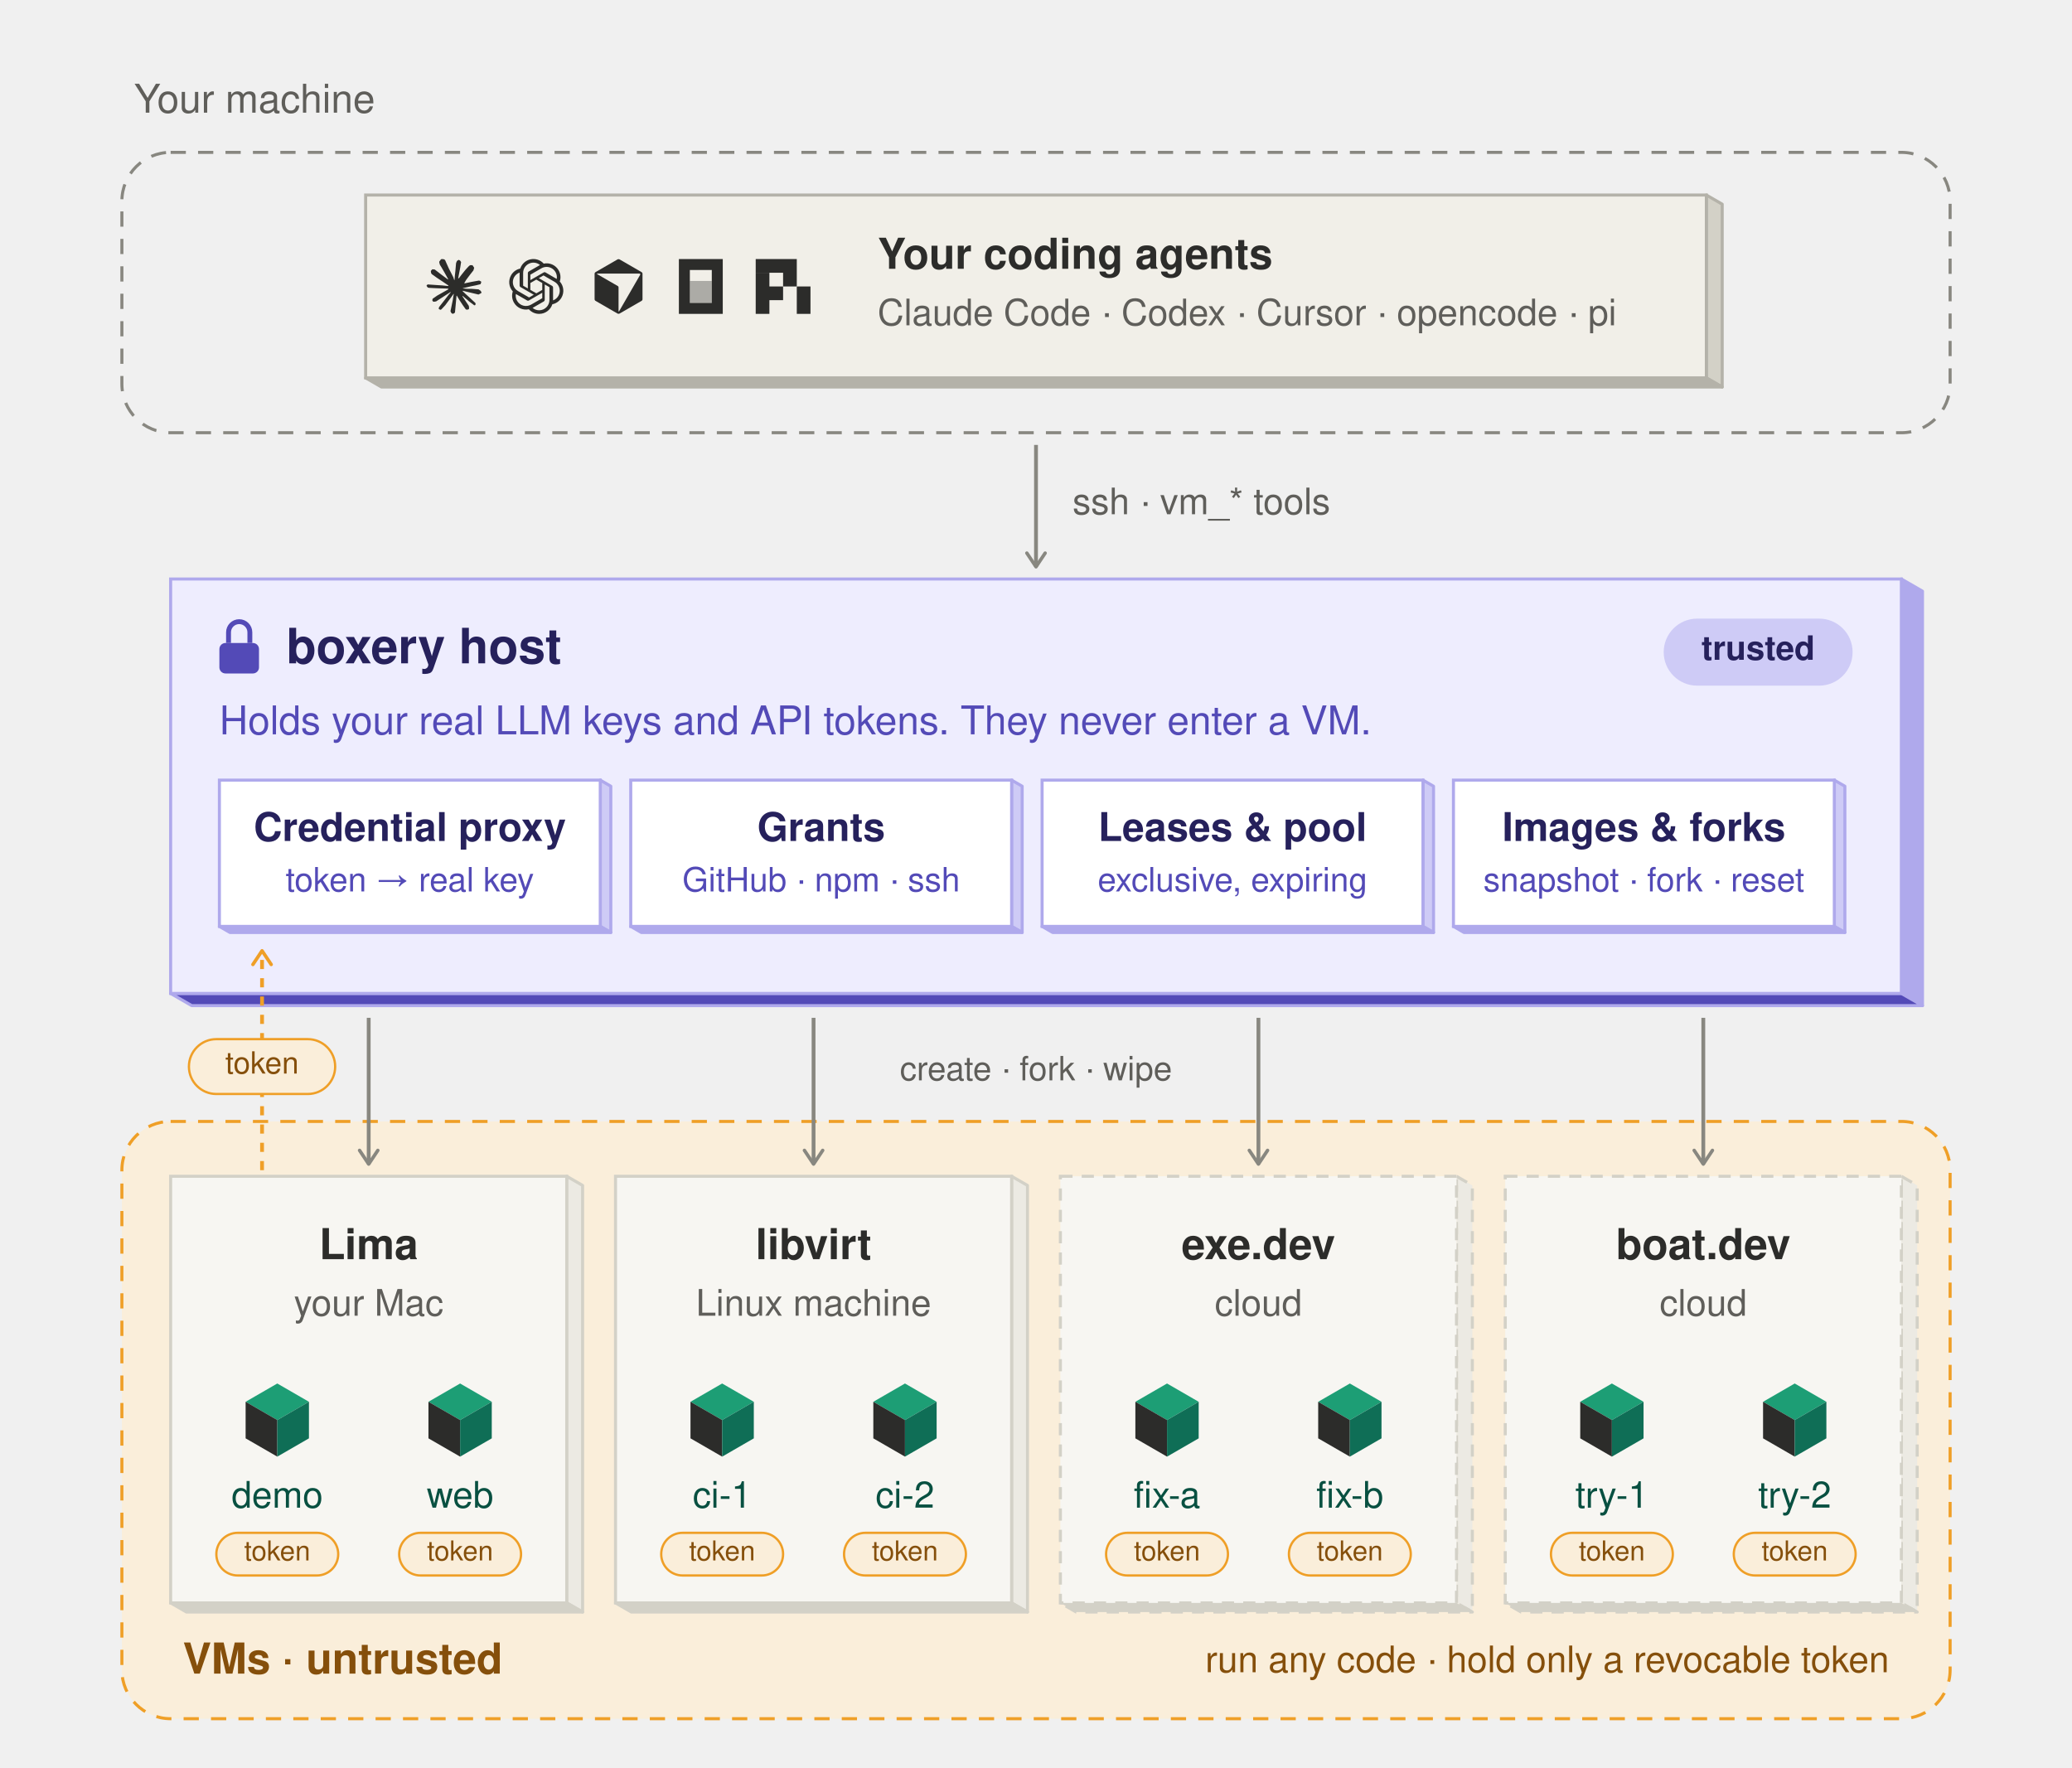
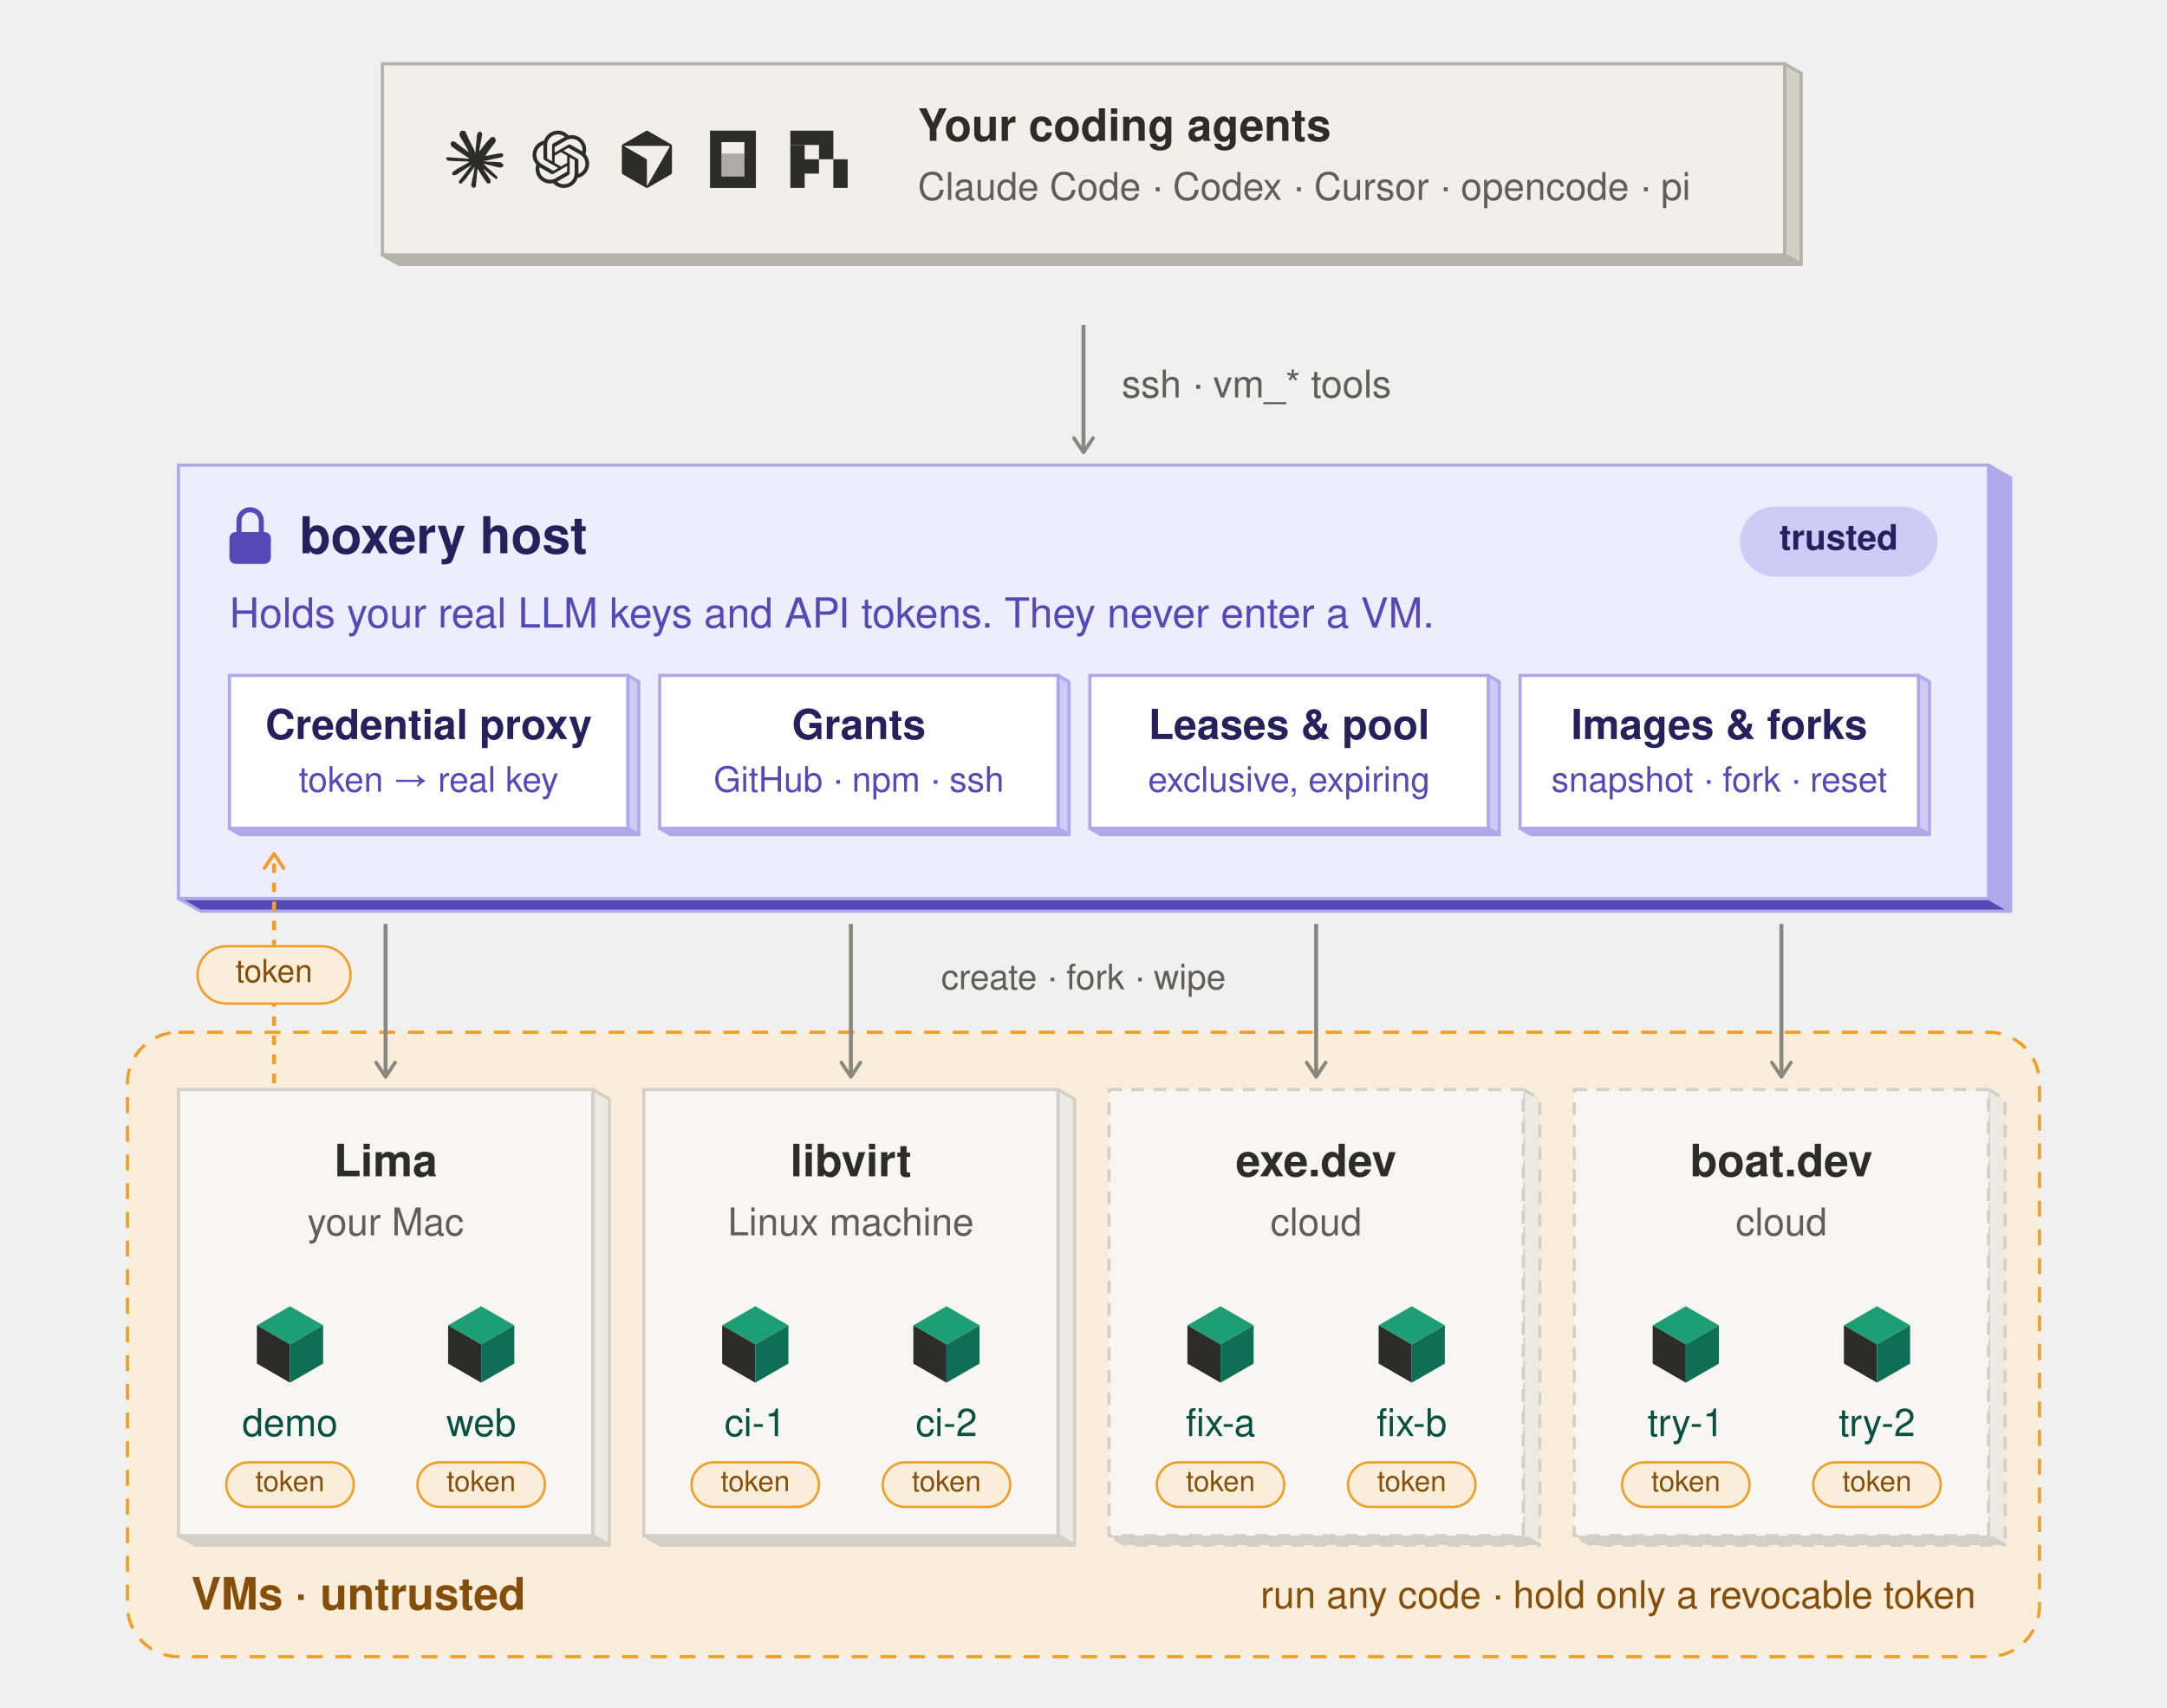
- <svg xmlns="http://www.w3.org/2000/svg" viewBox="0 0 680 580" width="680" height="580" role="img" aria-labelledby="t d">
+ <svg xmlns="http://www.w3.org/2000/svg" viewBox="0 0 680 536" width="680" height="536" role="img" aria-labelledby="t d">
  <defs>
    <marker id="arrow" viewBox="0 0 10 10" refX="8" refY="5" markerWidth="6" markerHeight="6" orient="auto-start-reverse">
      <path d="M2 1L8 5L2 9" fill="none" stroke="#888780" stroke-width="1.5" stroke-linecap="round" stroke-linejoin="round" />
    </marker>
    <marker id="arrow-tok" viewBox="0 0 10 10" refX="8" refY="5" markerWidth="6" markerHeight="6" orient="auto-start-reverse">
      <path d="M2 1L8 5L2 9" fill="none" stroke="#EF9F27" stroke-width="1.5" stroke-linecap="round" stroke-linejoin="round" />
    </marker>
  </defs>
  <g font-family="-apple-system, BlinkMacSystemFont, 'Segoe UI', Helvetica, Arial, sans-serif" text-anchor="middle" dominant-baseline="central">
-     <text x="44" y="34" font-size="13" text-anchor="start" fill="#5F5E5A">Your machine</text>
-     <rect x="40" y="50" width="600" height="92" rx="16" fill="none" stroke="#888780" stroke-width="1" stroke-dasharray="5 4" />
-     <polygon points="560.00,64.00 565.20,67.00 565.20,127.00 560.00,124.00" fill="#D3D1C7" stroke="#B4B2A9" stroke-width="1" stroke-linejoin="round" />
-     <polygon points="120.00,124.00 560.00,124.00 565.20,127.00 125.20,127.00" fill="#B4B2A9" stroke="#B4B2A9" stroke-width="1" stroke-linejoin="round" />
-     <rect x="120" y="64" width="440" height="60" fill="#F1EFE8" stroke="#B4B2A9" />
-     <svg x="140" y="85" width="18" height="18" viewBox="0 0 24 24" fill="#2C2C2A">
+     <polygon points="560.00,20.00 565.20,23.00 565.20,83.00 560.00,80.00" fill="#D3D1C7" stroke="#B4B2A9" stroke-width="1" stroke-linejoin="round" />
+     <polygon points="120.00,80.00 560.00,80.00 565.20,83.00 125.20,83.00" fill="#B4B2A9" stroke="#B4B2A9" stroke-width="1" stroke-linejoin="round" />
+     <rect x="120" y="20" width="440" height="60" fill="#F1EFE8" stroke="#B4B2A9" />
+     <svg x="140" y="41" width="18" height="18" viewBox="0 0 24 24" fill="#2C2C2A">
      <path d="m4.714 15.956 4.717-2.647.079-.231-.079-.128h-.231l-.789-.049-2.696-.073-2.337-.097-2.265-.121-.571-.121-.534-.704.055-.352.48-.322.686.061 1.518.103 2.277.158 1.651.097 2.447.255h.389l.055-.158-.134-.097-.103-.097L6.973 9.836l-2.55-1.688-1.336-.971-.723-.492-.364-.461-.158-1.008.656-.723.88.061.225.061.892.686 1.906 1.475 2.489 1.834.364.303.146-.103.018-.073-.164-.273-1.354-2.447-1.445-2.489-.643-1.032-.17-.619c-.061-.255-.103-.467-.103-.729L6.287.134 6.7 0l.996.134.419.364.619 1.415 1.002 2.228 1.554 3.03.455.898.243.832.091.255h.158v-.146l.128-1.706.237-2.095.231-2.696.079-.759.376-.911.747-.492.583.279.48.686-.067.443-.285 1.852-.559 2.902-.364 1.943h.212l.243-.243.984-1.305 1.651-2.064.729-.82.85-.905.546-.431h1.032l.759 1.129-.34 1.166-1.062 1.348-.88 1.141-1.263 1.7-.789 1.36.073.109.188-.018 2.853-.607 1.542-.279 1.84-.316.832.389.091.395-.328.807-1.967.486-2.307.461-3.436.814-.043.03.049.061 1.548.146.662.036h1.621l3.018.225.789.522.474.638-.079.486-1.214.619-1.639-.389-3.825-.911-1.311-.328h-.182v.109l1.093 1.069 2.003 1.809 2.507 2.331.128.577-.322.455-.34-.049-2.204-1.657-.85-.747-1.925-1.621h-.128v.17l.443.65 2.344 3.521.121 1.081-.17.352-.607.212-.668-.121-1.372-1.925L14.38 17.959l-1.141-1.943-.14.079-.674 7.255-.316.37-.729.279-.607-.461-.322-.747.322-1.475.389-1.925.316-1.53.285-1.9.17-.631-.012-.043-.14.018-1.433 1.967-2.18 2.945-1.724 1.846-.413.164-.716-.37.067-.662.401-.589 2.386-3.036 1.439-1.882.929-1.087-.006-.158h-.055l-6.338 4.116-1.129.146-.486-.455.061-.747.231-.243 1.906-1.311Z" />
    </svg>
-     <svg x="167" y="85" width="18" height="18" viewBox="0 0 24 24" fill="#2C2C2A">
+     <svg x="167" y="41" width="18" height="18" viewBox="0 0 24 24" fill="#2C2C2A">
      <path d="M22.282 9.821a5.985 5.985 0 0 0-.516-4.911 6.046 6.046 0 0 0-6.51-2.9A6.065 6.065 0 0 0 4.981 4.182a5.985 5.985 0 0 0-3.998 2.9 6.046 6.046 0 0 0 .743 7.097 5.98 5.98 0 0 0 .511 4.911 6.051 6.051 0 0 0 6.515 2.9A5.985 5.985 0 0 0 13.26 24a6.056 6.056 0 0 0 5.772-4.206 5.989 5.989 0 0 0 3.998-2.9 6.056 6.056 0 0 0-.748-7.073zm-9.022 12.608a4.476 4.476 0 0 1-2.876-1.041l.142-.08 4.778-2.758a.795.795 0 0 0 .393-.681v-6.737l2.02 1.169a.071.071 0 0 1 .038.052v5.583a4.504 4.504 0 0 1-4.495 4.494zm-9.661-4.125a4.471 4.471 0 0 1-.535-3.014l.142.085 4.783 2.758a.771.771 0 0 0 .781 0l5.843-3.369v2.332a.08.08 0 0 1-.033.061L9.74 19.95a4.499 4.499 0 0 1-6.141-1.646zM2.341 7.896a4.485 4.485 0 0 1 2.365-1.973V11.6a.766.766 0 0 0 .388.676l5.814 3.354-2.02 1.169a.076.076 0 0 1-.071 0l-4.83-2.787A4.504 4.504 0 0 1 2.341 7.872zm16.596 3.856L13.104 8.364 15.119 7.2a.076.076 0 0 1 .071 0l4.83 2.791a4.494 4.494 0 0 1-.676 8.104v-5.677a.79.79 0 0 0-.407-.667zm2.011-3.023l-.142-.085-4.774-2.782a.776.776 0 0 0-.785 0L9.409 9.23V6.897a.066.066 0 0 1 .028-.061l4.83-2.787a4.499 4.499 0 0 1 6.68 4.66zM8.306 12.863l-2.02-1.164a.08.08 0 0 1-.038-.057V6.074a4.499 4.499 0 0 1 7.376-3.454l-.142.081L8.704 5.459a.795.795 0 0 0-.393.681zm1.098-2.365l2.602-1.5 2.607 1.5v2.999l-2.597 1.5-2.607-1.5Z" />
    </svg>
-     <svg x="194" y="85" width="18" height="18" viewBox="88 66 336 380" fill="#2C2C2A">
+     <svg x="194" y="41" width="18" height="18" viewBox="88 66 336 380" fill="#2C2C2A">
      <path fill-rule="evenodd" d="m415.348 156.575-151.504-87.47c-4.865-2.809-10.868-2.809-15.733 0l-151.496 87.47c-4.09 2.361-6.615 6.728-6.615 11.458v176.383c0 4.73 2.525 9.097 6.615 11.459l151.503 87.469c4.865 2.81 10.868 2.81 15.733 0l151.504-87.469c4.09-2.362 6.615-6.729 6.615-11.459v-176.383c0-4.73-2.525-9.097-6.615-11.458zm-9.517 18.528-146.254 253.319c-.989 1.707-3.599 1.01-3.599-.967v-165.871c0-3.314-1.771-6.38-4.645-8.044l-143.644-82.932c-1.707-.989-1.01-3.599.967-3.599h292.51c4.153 0 6.749 4.502 4.672 8.101h-.007z" />
    </svg>
-     <svg x="221" y="85" width="18" height="18" viewBox="0 6 24 30" fill="#2C2C2A">
+     <svg x="221" y="41" width="18" height="18" viewBox="0 6 24 30" fill="#2C2C2A">
      <path d="M18 30H6V18H18V30Z" opacity="0.35" />
      <path d="M18 12H6V30H18V12ZM24 36H0V6H24V36Z" />
    </svg>
-     <svg x="248" y="85" width="18" height="18" viewBox="165 165 470 470" fill="#2C2C2A">
+     <svg x="248" y="41" width="18" height="18" viewBox="165 165 470 470" fill="#2C2C2A">
      <path d="M165.29 165.29H517.36V400H400V282.65H165.29Z" />
      <path d="M165.29 282.65H282.65V400H400V517.36H282.65V634.72H165.29Z" />
      <path d="M517.36 400H634.72V634.72H517.36Z" />
    </svg>
-     <text x="288" y="85" font-size="14" font-weight="600" text-anchor="start" fill="#2C2C2A">Your coding agents</text>
-     <text x="288" y="104" font-size="12" text-anchor="start" fill="#5F5E5A">Claude Code · Codex · Cursor · opencode · pi</text>
-     <line x1="340" y1="146" x2="340" y2="186" stroke="#888780" stroke-width="1.25" marker-end="url(#arrow)" />
-     <text x="352" y="166" font-size="12" text-anchor="start" fill="#5F5E5A">ssh · vm_* tools</text>
-     <polygon points="624.00,190.00 630.93,194.00 630.93,330.00 624.00,326.00" fill="#AFA9EC" stroke="#AFA9EC" stroke-width="1" stroke-linejoin="round" />
-     <polygon points="56.00,326.00 624.00,326.00 630.93,330.00 62.93,330.00" fill="#534AB7" stroke="#AFA9EC" stroke-width="1" stroke-linejoin="round" />
-     <rect x="56" y="190" width="568" height="136" fill="#EEEDFE" stroke="#AFA9EC" />
-     <rect x="72" y="211" width="13" height="10" rx="2" fill="#534AB7" />
-     <path d="M75 211 V207.5 A3.5 3.5 0 0 1 82 207.5 V211" fill="none" stroke="#534AB7" stroke-width="1.6" />
-     <text x="94" y="214" font-size="16" font-weight="600" text-anchor="start" fill="#26215C">boxery host</text>
-     <rect x="546" y="203" width="62" height="22" rx="11" fill="#CECBF6" stroke="none" />
-     <text x="577" y="214" font-size="11" font-weight="600" fill="#26215C">trusted</text>
-     <text x="72" y="238" font-size="13" text-anchor="start" fill="#534AB7">Holds your real LLM keys and API tokens. They never enter a VM.</text>
-     <polygon points="197.00,256.00 200.46,258.00 200.46,306.00 197.00,304.00" fill="#CECBF6" stroke="#AFA9EC" stroke-width="1" stroke-linejoin="round" />
-     <polygon points="72.00,304.00 197.00,304.00 200.46,306.00 75.46,306.00" fill="#AFA9EC" stroke="#AFA9EC" stroke-width="1" stroke-linejoin="round" />
-     <rect x="72" y="256" width="125" height="48" fill="#FFFFFF" stroke="#AFA9EC" />
-     <text x="134.5" y="273" font-size="13" font-weight="600" fill="#26215C">Credential proxy</text>
-     <text x="134.5" y="290" font-size="11" fill="#534AB7">token → real key</text>
-     <polygon points="332.00,256.00 335.46,258.00 335.46,306.00 332.00,304.00" fill="#CECBF6" stroke="#AFA9EC" stroke-width="1" stroke-linejoin="round" />
-     <polygon points="207.00,304.00 332.00,304.00 335.46,306.00 210.46,306.00" fill="#AFA9EC" stroke="#AFA9EC" stroke-width="1" stroke-linejoin="round" />
-     <rect x="207" y="256" width="125" height="48" fill="#FFFFFF" stroke="#AFA9EC" />
-     <text x="269.5" y="273" font-size="13" font-weight="600" fill="#26215C">Grants</text>
-     <text x="269.5" y="290" font-size="11" fill="#534AB7">GitHub · npm · ssh</text>
-     <polygon points="467.00,256.00 470.46,258.00 470.46,306.00 467.00,304.00" fill="#CECBF6" stroke="#AFA9EC" stroke-width="1" stroke-linejoin="round" />
-     <polygon points="342.00,304.00 467.00,304.00 470.46,306.00 345.46,306.00" fill="#AFA9EC" stroke="#AFA9EC" stroke-width="1" stroke-linejoin="round" />
-     <rect x="342" y="256" width="125" height="48" fill="#FFFFFF" stroke="#AFA9EC" />
-     <text x="404.5" y="273" font-size="13" font-weight="600" fill="#26215C">Leases &amp; pool</text>
-     <text x="404.5" y="290" font-size="11" fill="#534AB7">exclusive, expiring</text>
-     <polygon points="602.00,256.00 605.46,258.00 605.46,306.00 602.00,304.00" fill="#CECBF6" stroke="#AFA9EC" stroke-width="1" stroke-linejoin="round" />
-     <polygon points="477.00,304.00 602.00,304.00 605.46,306.00 480.46,306.00" fill="#AFA9EC" stroke="#AFA9EC" stroke-width="1" stroke-linejoin="round" />
-     <rect x="477" y="256" width="125" height="48" fill="#FFFFFF" stroke="#AFA9EC" />
-     <text x="539.5" y="273" font-size="13" font-weight="600" fill="#26215C">Images &amp; forks</text>
-     <text x="539.5" y="290" font-size="11" fill="#534AB7">snapshot · fork · reset</text>
-     <rect x="40" y="368" width="600" height="196" rx="16" fill="#FAEEDA" stroke="#EF9F27" stroke-width="1" stroke-dasharray="5 4" />
-     <text x="340" y="352" font-size="11" fill="#5F5E5A">create · fork · wipe</text>
-     <line x1="121" y1="334" x2="121" y2="382" stroke="#888780" stroke-width="1.25" marker-end="url(#arrow)" />
-     <polygon points="186.00,386.00 191.20,389.00 191.20,529.00 186.00,526.00" fill="#ECEAE3" stroke="#D3D1C7" stroke-width="1" stroke-linejoin="round" />
-     <polygon points="56.00,526.00 186.00,526.00 191.20,529.00 61.20,529.00" fill="#D3D1C7" stroke="#D3D1C7" stroke-width="1" stroke-linejoin="round" />
-     <rect x="56" y="386" width="130" height="140" fill="#F7F6F2" stroke="#D3D1C7" />
-     <text x="121" y="410" font-size="14" font-weight="600" fill="#2C2C2A">Lima</text>
-     <text x="121" y="429" font-size="12" fill="#5F5E5A">your Mac</text>
-     <polygon points="91.00,466.00 101.39,460.00 91.00,454.00 80.61,460.00" fill="#1D9E75" />
-     <polygon points="91.00,478.00 80.61,472.00 80.61,460.00 91.00,466.00" fill="#2C2C2A" />
-     <polygon points="91.00,478.00 101.39,472.00 101.39,460.00 91.00,466.00" fill="#0F6E56" />
-     <text x="91" y="492" font-size="12" fill="#085041">demo</text>
-     <rect x="71" y="503" width="40" height="14" rx="7" fill="#FAEEDA" stroke="#EF9F27" stroke-width="0.75" />
-     <text x="91" y="510" font-size="9" fill="#854F0B">token</text>
-     <polygon points="151.00,466.00 161.39,460.00 151.00,454.00 140.61,460.00" fill="#1D9E75" />
-     <polygon points="151.00,478.00 140.61,472.00 140.61,460.00 151.00,466.00" fill="#2C2C2A" />
-     <polygon points="151.00,478.00 161.39,472.00 161.39,460.00 151.00,466.00" fill="#0F6E56" />
-     <text x="151" y="492" font-size="12" fill="#085041">web</text>
-     <rect x="131" y="503" width="40" height="14" rx="7" fill="#FAEEDA" stroke="#EF9F27" stroke-width="0.75" />
-     <text x="151" y="510" font-size="9" fill="#854F0B">token</text>
-     <line x1="267" y1="334" x2="267" y2="382" stroke="#888780" stroke-width="1.25" marker-end="url(#arrow)" />
-     <polygon points="332.00,386.00 337.20,389.00 337.20,529.00 332.00,526.00" fill="#ECEAE3" stroke="#D3D1C7" stroke-width="1" stroke-linejoin="round" />
-     <polygon points="202.00,526.00 332.00,526.00 337.20,529.00 207.20,529.00" fill="#D3D1C7" stroke="#D3D1C7" stroke-width="1" stroke-linejoin="round" />
-     <rect x="202" y="386" width="130" height="140" fill="#F7F6F2" stroke="#D3D1C7" />
-     <text x="267" y="410" font-size="14" font-weight="600" fill="#2C2C2A">libvirt</text>
-     <text x="267" y="429" font-size="12" fill="#5F5E5A">Linux machine</text>
-     <polygon points="237.00,466.00 247.39,460.00 237.00,454.00 226.61,460.00" fill="#1D9E75" />
-     <polygon points="237.00,478.00 226.61,472.00 226.61,460.00 237.00,466.00" fill="#2C2C2A" />
-     <polygon points="237.00,478.00 247.39,472.00 247.39,460.00 237.00,466.00" fill="#0F6E56" />
-     <text x="237" y="492" font-size="12" fill="#085041">ci-1</text>
-     <rect x="217" y="503" width="40" height="14" rx="7" fill="#FAEEDA" stroke="#EF9F27" stroke-width="0.75" />
-     <text x="237" y="510" font-size="9" fill="#854F0B">token</text>
-     <polygon points="297.00,466.00 307.39,460.00 297.00,454.00 286.61,460.00" fill="#1D9E75" />
-     <polygon points="297.00,478.00 286.61,472.00 286.61,460.00 297.00,466.00" fill="#2C2C2A" />
-     <polygon points="297.00,478.00 307.39,472.00 307.39,460.00 297.00,466.00" fill="#0F6E56" />
-     <text x="297" y="492" font-size="12" fill="#085041">ci-2</text>
-     <rect x="277" y="503" width="40" height="14" rx="7" fill="#FAEEDA" stroke="#EF9F27" stroke-width="0.75" />
-     <text x="297" y="510" font-size="9" fill="#854F0B">token</text>
-     <line x1="413" y1="334" x2="413" y2="382" stroke="#888780" stroke-width="1.25" marker-end="url(#arrow)" />
-     <polygon points="478.00,386.00 483.20,389.00 483.20,529.00 478.00,526.00" fill="#ECEAE3" stroke="#D3D1C7" stroke-width="1" stroke-linejoin="round" stroke-dasharray="4 3" />
-     <polygon points="348.00,526.00 478.00,526.00 483.20,529.00 353.20,529.00" fill="#D3D1C7" stroke="#D3D1C7" stroke-width="1" stroke-linejoin="round" stroke-dasharray="4 3" />
-     <rect x="348" y="386" width="130" height="140" fill="#F7F6F2" stroke="#D3D1C7" stroke-dasharray="4 3" />
-     <text x="413" y="410" font-size="14" font-weight="600" fill="#2C2C2A">exe.dev</text>
-     <text x="413" y="429" font-size="12" fill="#5F5E5A">cloud</text>
-     <polygon points="383.00,466.00 393.39,460.00 383.00,454.00 372.61,460.00" fill="#1D9E75" />
-     <polygon points="383.00,478.00 372.61,472.00 372.61,460.00 383.00,466.00" fill="#2C2C2A" />
-     <polygon points="383.00,478.00 393.39,472.00 393.39,460.00 383.00,466.00" fill="#0F6E56" />
-     <text x="383" y="492" font-size="12" fill="#085041">fix-a</text>
-     <rect x="363" y="503" width="40" height="14" rx="7" fill="#FAEEDA" stroke="#EF9F27" stroke-width="0.75" />
-     <text x="383" y="510" font-size="9" fill="#854F0B">token</text>
-     <polygon points="443.00,466.00 453.39,460.00 443.00,454.00 432.61,460.00" fill="#1D9E75" />
-     <polygon points="443.00,478.00 432.61,472.00 432.61,460.00 443.00,466.00" fill="#2C2C2A" />
-     <polygon points="443.00,478.00 453.39,472.00 453.39,460.00 443.00,466.00" fill="#0F6E56" />
-     <text x="443" y="492" font-size="12" fill="#085041">fix-b</text>
-     <rect x="423" y="503" width="40" height="14" rx="7" fill="#FAEEDA" stroke="#EF9F27" stroke-width="0.75" />
-     <text x="443" y="510" font-size="9" fill="#854F0B">token</text>
-     <line x1="559" y1="334" x2="559" y2="382" stroke="#888780" stroke-width="1.25" marker-end="url(#arrow)" />
-     <polygon points="624.00,386.00 629.20,389.00 629.20,529.00 624.00,526.00" fill="#ECEAE3" stroke="#D3D1C7" stroke-width="1" stroke-linejoin="round" stroke-dasharray="4 3" />
-     <polygon points="494.00,526.00 624.00,526.00 629.20,529.00 499.20,529.00" fill="#D3D1C7" stroke="#D3D1C7" stroke-width="1" stroke-linejoin="round" stroke-dasharray="4 3" />
-     <rect x="494" y="386" width="130" height="140" fill="#F7F6F2" stroke="#D3D1C7" stroke-dasharray="4 3" />
-     <text x="559" y="410" font-size="14" font-weight="600" fill="#2C2C2A">boat.dev</text>
-     <text x="559" y="429" font-size="12" fill="#5F5E5A">cloud</text>
-     <polygon points="529.00,466.00 539.39,460.00 529.00,454.00 518.61,460.00" fill="#1D9E75" />
-     <polygon points="529.00,478.00 518.61,472.00 518.61,460.00 529.00,466.00" fill="#2C2C2A" />
-     <polygon points="529.00,478.00 539.39,472.00 539.39,460.00 529.00,466.00" fill="#0F6E56" />
-     <text x="529" y="492" font-size="12" fill="#085041">try-1</text>
-     <rect x="509" y="503" width="40" height="14" rx="7" fill="#FAEEDA" stroke="#EF9F27" stroke-width="0.75" />
-     <text x="529" y="510" font-size="9" fill="#854F0B">token</text>
-     <polygon points="589.00,466.00 599.39,460.00 589.00,454.00 578.61,460.00" fill="#1D9E75" />
-     <polygon points="589.00,478.00 578.61,472.00 578.61,460.00 589.00,466.00" fill="#2C2C2A" />
-     <polygon points="589.00,478.00 599.39,472.00 599.39,460.00 589.00,466.00" fill="#0F6E56" />
-     <text x="589" y="492" font-size="12" fill="#085041">try-2</text>
-     <rect x="569" y="503" width="40" height="14" rx="7" fill="#FAEEDA" stroke="#EF9F27" stroke-width="0.75" />
-     <text x="589" y="510" font-size="9" fill="#854F0B">token</text>
-     <text x="60" y="546" font-size="14" font-weight="600" text-anchor="start" fill="#854F0B">VMs · untrusted</text>
-     <text x="620" y="546" font-size="12" text-anchor="end" fill="#854F0B">run any code · hold only a revocable token</text>
-     <line x1="86" y1="384" x2="86" y2="312" stroke="#EF9F27" stroke-width="1.25" stroke-dasharray="3 3" marker-end="url(#arrow-tok)" />
-     <rect x="62" y="341" width="48" height="18" rx="9" fill="#FAEEDA" stroke="#EF9F27" stroke-width="0.75" />
-     <text x="86" y="350" font-size="10" fill="#854F0B">token</text>
+     <text x="288" y="41" font-size="14" font-weight="600" text-anchor="start" fill="#2C2C2A">Your coding agents</text>
+     <text x="288" y="60" font-size="12" text-anchor="start" fill="#5F5E5A">Claude Code · Codex · Cursor · opencode · pi</text>
+     <line x1="340" y1="102" x2="340" y2="142" stroke="#888780" stroke-width="1.25" marker-end="url(#arrow)" />
+     <text x="352" y="122" font-size="12" text-anchor="start" fill="#5F5E5A">ssh · vm_* tools</text>
+     <polygon points="624.00,146.00 630.93,150.00 630.93,286.00 624.00,282.00" fill="#AFA9EC" stroke="#AFA9EC" stroke-width="1" stroke-linejoin="round" />
+     <polygon points="56.00,282.00 624.00,282.00 630.93,286.00 62.93,286.00" fill="#534AB7" stroke="#AFA9EC" stroke-width="1" stroke-linejoin="round" />
+     <rect x="56" y="146" width="568" height="136" fill="#EEEDFE" stroke="#AFA9EC" />
+     <rect x="72" y="167" width="13" height="10" rx="2" fill="#534AB7" />
+     <path d="M75 167 V163.5 A3.5 3.5 0 0 1 82 163.5 V167" fill="none" stroke="#534AB7" stroke-width="1.6" />
+     <text x="94" y="170" font-size="16" font-weight="600" text-anchor="start" fill="#26215C">boxery host</text>
+     <rect x="546" y="159" width="62" height="22" rx="11" fill="#CECBF6" stroke="none" />
+     <text x="577" y="170" font-size="11" font-weight="600" fill="#26215C">trusted</text>
+     <text x="72" y="194" font-size="13" text-anchor="start" fill="#534AB7">Holds your real LLM keys and API tokens. They never enter a VM.</text>
+     <polygon points="197.00,212.00 200.46,214.00 200.46,262.00 197.00,260.00" fill="#CECBF6" stroke="#AFA9EC" stroke-width="1" stroke-linejoin="round" />
+     <polygon points="72.00,260.00 197.00,260.00 200.46,262.00 75.46,262.00" fill="#AFA9EC" stroke="#AFA9EC" stroke-width="1" stroke-linejoin="round" />
+     <rect x="72" y="212" width="125" height="48" fill="#FFFFFF" stroke="#AFA9EC" />
+     <text x="134.5" y="229" font-size="13" font-weight="600" fill="#26215C">Credential proxy</text>
+     <text x="134.5" y="246" font-size="11" fill="#534AB7">token → real key</text>
+     <polygon points="332.00,212.00 335.46,214.00 335.46,262.00 332.00,260.00" fill="#CECBF6" stroke="#AFA9EC" stroke-width="1" stroke-linejoin="round" />
+     <polygon points="207.00,260.00 332.00,260.00 335.46,262.00 210.46,262.00" fill="#AFA9EC" stroke="#AFA9EC" stroke-width="1" stroke-linejoin="round" />
+     <rect x="207" y="212" width="125" height="48" fill="#FFFFFF" stroke="#AFA9EC" />
+     <text x="269.5" y="229" font-size="13" font-weight="600" fill="#26215C">Grants</text>
+     <text x="269.5" y="246" font-size="11" fill="#534AB7">GitHub · npm · ssh</text>
+     <polygon points="467.00,212.00 470.46,214.00 470.46,262.00 467.00,260.00" fill="#CECBF6" stroke="#AFA9EC" stroke-width="1" stroke-linejoin="round" />
+     <polygon points="342.00,260.00 467.00,260.00 470.46,262.00 345.46,262.00" fill="#AFA9EC" stroke="#AFA9EC" stroke-width="1" stroke-linejoin="round" />
+     <rect x="342" y="212" width="125" height="48" fill="#FFFFFF" stroke="#AFA9EC" />
+     <text x="404.5" y="229" font-size="13" font-weight="600" fill="#26215C">Leases &amp; pool</text>
+     <text x="404.5" y="246" font-size="11" fill="#534AB7">exclusive, expiring</text>
+     <polygon points="602.00,212.00 605.46,214.00 605.46,262.00 602.00,260.00" fill="#CECBF6" stroke="#AFA9EC" stroke-width="1" stroke-linejoin="round" />
+     <polygon points="477.00,260.00 602.00,260.00 605.46,262.00 480.46,262.00" fill="#AFA9EC" stroke="#AFA9EC" stroke-width="1" stroke-linejoin="round" />
+     <rect x="477" y="212" width="125" height="48" fill="#FFFFFF" stroke="#AFA9EC" />
+     <text x="539.5" y="229" font-size="13" font-weight="600" fill="#26215C">Images &amp; forks</text>
+     <text x="539.5" y="246" font-size="11" fill="#534AB7">snapshot · fork · reset</text>
+     <rect x="40" y="324" width="600" height="196" rx="16" fill="#FAEEDA" stroke="#EF9F27" stroke-width="1" stroke-dasharray="5 4" />
+     <text x="340" y="308" font-size="11" fill="#5F5E5A">create · fork · wipe</text>
+     <line x1="121" y1="290" x2="121" y2="338" stroke="#888780" stroke-width="1.25" marker-end="url(#arrow)" />
+     <polygon points="186.00,342.00 191.20,345.00 191.20,485.00 186.00,482.00" fill="#ECEAE3" stroke="#D3D1C7" stroke-width="1" stroke-linejoin="round" />
+     <polygon points="56.00,482.00 186.00,482.00 191.20,485.00 61.20,485.00" fill="#D3D1C7" stroke="#D3D1C7" stroke-width="1" stroke-linejoin="round" />
+     <rect x="56" y="342" width="130" height="140" fill="#F7F6F2" stroke="#D3D1C7" />
+     <text x="121" y="366" font-size="14" font-weight="600" fill="#2C2C2A">Lima</text>
+     <text x="121" y="385" font-size="12" fill="#5F5E5A">your Mac</text>
+     <polygon points="91.00,422.00 101.39,416.00 91.00,410.00 80.61,416.00" fill="#1D9E75" />
+     <polygon points="91.00,434.00 80.61,428.00 80.61,416.00 91.00,422.00" fill="#2C2C2A" />
+     <polygon points="91.00,434.00 101.39,428.00 101.39,416.00 91.00,422.00" fill="#0F6E56" />
+     <text x="91" y="448" font-size="12" fill="#085041">demo</text>
+     <rect x="71" y="459" width="40" height="14" rx="7" fill="#FAEEDA" stroke="#EF9F27" stroke-width="0.75" />
+     <text x="91" y="466" font-size="9" fill="#854F0B">token</text>
+     <polygon points="151.00,422.00 161.39,416.00 151.00,410.00 140.61,416.00" fill="#1D9E75" />
+     <polygon points="151.00,434.00 140.61,428.00 140.61,416.00 151.00,422.00" fill="#2C2C2A" />
+     <polygon points="151.00,434.00 161.39,428.00 161.39,416.00 151.00,422.00" fill="#0F6E56" />
+     <text x="151" y="448" font-size="12" fill="#085041">web</text>
+     <rect x="131" y="459" width="40" height="14" rx="7" fill="#FAEEDA" stroke="#EF9F27" stroke-width="0.75" />
+     <text x="151" y="466" font-size="9" fill="#854F0B">token</text>
+     <line x1="267" y1="290" x2="267" y2="338" stroke="#888780" stroke-width="1.25" marker-end="url(#arrow)" />
+     <polygon points="332.00,342.00 337.20,345.00 337.20,485.00 332.00,482.00" fill="#ECEAE3" stroke="#D3D1C7" stroke-width="1" stroke-linejoin="round" />
+     <polygon points="202.00,482.00 332.00,482.00 337.20,485.00 207.20,485.00" fill="#D3D1C7" stroke="#D3D1C7" stroke-width="1" stroke-linejoin="round" />
+     <rect x="202" y="342" width="130" height="140" fill="#F7F6F2" stroke="#D3D1C7" />
+     <text x="267" y="366" font-size="14" font-weight="600" fill="#2C2C2A">libvirt</text>
+     <text x="267" y="385" font-size="12" fill="#5F5E5A">Linux machine</text>
+     <polygon points="237.00,422.00 247.39,416.00 237.00,410.00 226.61,416.00" fill="#1D9E75" />
+     <polygon points="237.00,434.00 226.61,428.00 226.61,416.00 237.00,422.00" fill="#2C2C2A" />
+     <polygon points="237.00,434.00 247.39,428.00 247.39,416.00 237.00,422.00" fill="#0F6E56" />
+     <text x="237" y="448" font-size="12" fill="#085041">ci-1</text>
+     <rect x="217" y="459" width="40" height="14" rx="7" fill="#FAEEDA" stroke="#EF9F27" stroke-width="0.75" />
+     <text x="237" y="466" font-size="9" fill="#854F0B">token</text>
+     <polygon points="297.00,422.00 307.39,416.00 297.00,410.00 286.61,416.00" fill="#1D9E75" />
+     <polygon points="297.00,434.00 286.61,428.00 286.61,416.00 297.00,422.00" fill="#2C2C2A" />
+     <polygon points="297.00,434.00 307.39,428.00 307.39,416.00 297.00,422.00" fill="#0F6E56" />
+     <text x="297" y="448" font-size="12" fill="#085041">ci-2</text>
+     <rect x="277" y="459" width="40" height="14" rx="7" fill="#FAEEDA" stroke="#EF9F27" stroke-width="0.75" />
+     <text x="297" y="466" font-size="9" fill="#854F0B">token</text>
+     <line x1="413" y1="290" x2="413" y2="338" stroke="#888780" stroke-width="1.25" marker-end="url(#arrow)" />
+     <polygon points="478.00,342.00 483.20,345.00 483.20,485.00 478.00,482.00" fill="#ECEAE3" stroke="#D3D1C7" stroke-width="1" stroke-linejoin="round" stroke-dasharray="4 3" />
+     <polygon points="348.00,482.00 478.00,482.00 483.20,485.00 353.20,485.00" fill="#D3D1C7" stroke="#D3D1C7" stroke-width="1" stroke-linejoin="round" stroke-dasharray="4 3" />
+     <rect x="348" y="342" width="130" height="140" fill="#F7F6F2" stroke="#D3D1C7" stroke-dasharray="4 3" />
+     <text x="413" y="366" font-size="14" font-weight="600" fill="#2C2C2A">exe.dev</text>
+     <text x="413" y="385" font-size="12" fill="#5F5E5A">cloud</text>
+     <polygon points="383.00,422.00 393.39,416.00 383.00,410.00 372.61,416.00" fill="#1D9E75" />
+     <polygon points="383.00,434.00 372.61,428.00 372.61,416.00 383.00,422.00" fill="#2C2C2A" />
+     <polygon points="383.00,434.00 393.39,428.00 393.39,416.00 383.00,422.00" fill="#0F6E56" />
+     <text x="383" y="448" font-size="12" fill="#085041">fix-a</text>
+     <rect x="363" y="459" width="40" height="14" rx="7" fill="#FAEEDA" stroke="#EF9F27" stroke-width="0.75" />
+     <text x="383" y="466" font-size="9" fill="#854F0B">token</text>
+     <polygon points="443.00,422.00 453.39,416.00 443.00,410.00 432.61,416.00" fill="#1D9E75" />
+     <polygon points="443.00,434.00 432.61,428.00 432.61,416.00 443.00,422.00" fill="#2C2C2A" />
+     <polygon points="443.00,434.00 453.39,428.00 453.39,416.00 443.00,422.00" fill="#0F6E56" />
+     <text x="443" y="448" font-size="12" fill="#085041">fix-b</text>
+     <rect x="423" y="459" width="40" height="14" rx="7" fill="#FAEEDA" stroke="#EF9F27" stroke-width="0.75" />
+     <text x="443" y="466" font-size="9" fill="#854F0B">token</text>
+     <line x1="559" y1="290" x2="559" y2="338" stroke="#888780" stroke-width="1.25" marker-end="url(#arrow)" />
+     <polygon points="624.00,342.00 629.20,345.00 629.20,485.00 624.00,482.00" fill="#ECEAE3" stroke="#D3D1C7" stroke-width="1" stroke-linejoin="round" stroke-dasharray="4 3" />
+     <polygon points="494.00,482.00 624.00,482.00 629.20,485.00 499.20,485.00" fill="#D3D1C7" stroke="#D3D1C7" stroke-width="1" stroke-linejoin="round" stroke-dasharray="4 3" />
+     <rect x="494" y="342" width="130" height="140" fill="#F7F6F2" stroke="#D3D1C7" stroke-dasharray="4 3" />
+     <text x="559" y="366" font-size="14" font-weight="600" fill="#2C2C2A">boat.dev</text>
+     <text x="559" y="385" font-size="12" fill="#5F5E5A">cloud</text>
+     <polygon points="529.00,422.00 539.39,416.00 529.00,410.00 518.61,416.00" fill="#1D9E75" />
+     <polygon points="529.00,434.00 518.61,428.00 518.61,416.00 529.00,422.00" fill="#2C2C2A" />
+     <polygon points="529.00,434.00 539.39,428.00 539.39,416.00 529.00,422.00" fill="#0F6E56" />
+     <text x="529" y="448" font-size="12" fill="#085041">try-1</text>
+     <rect x="509" y="459" width="40" height="14" rx="7" fill="#FAEEDA" stroke="#EF9F27" stroke-width="0.75" />
+     <text x="529" y="466" font-size="9" fill="#854F0B">token</text>
+     <polygon points="589.00,422.00 599.39,416.00 589.00,410.00 578.61,416.00" fill="#1D9E75" />
+     <polygon points="589.00,434.00 578.61,428.00 578.61,416.00 589.00,422.00" fill="#2C2C2A" />
+     <polygon points="589.00,434.00 599.39,428.00 599.39,416.00 589.00,422.00" fill="#0F6E56" />
+     <text x="589" y="448" font-size="12" fill="#085041">try-2</text>
+     <rect x="569" y="459" width="40" height="14" rx="7" fill="#FAEEDA" stroke="#EF9F27" stroke-width="0.75" />
+     <text x="589" y="466" font-size="9" fill="#854F0B">token</text>
+     <text x="60" y="502" font-size="14" font-weight="600" text-anchor="start" fill="#854F0B">VMs · untrusted</text>
+     <text x="620" y="502" font-size="12" text-anchor="end" fill="#854F0B">run any code · hold only a revocable token</text>
+     <line x1="86" y1="340" x2="86" y2="268" stroke="#EF9F27" stroke-width="1.25" stroke-dasharray="3 3" marker-end="url(#arrow-tok)" />
+     <rect x="62" y="297" width="48" height="18" rx="9" fill="#FAEEDA" stroke="#EF9F27" stroke-width="0.75" />
+     <text x="86" y="306" font-size="10" fill="#854F0B">token</text>
  </g>
</svg>
